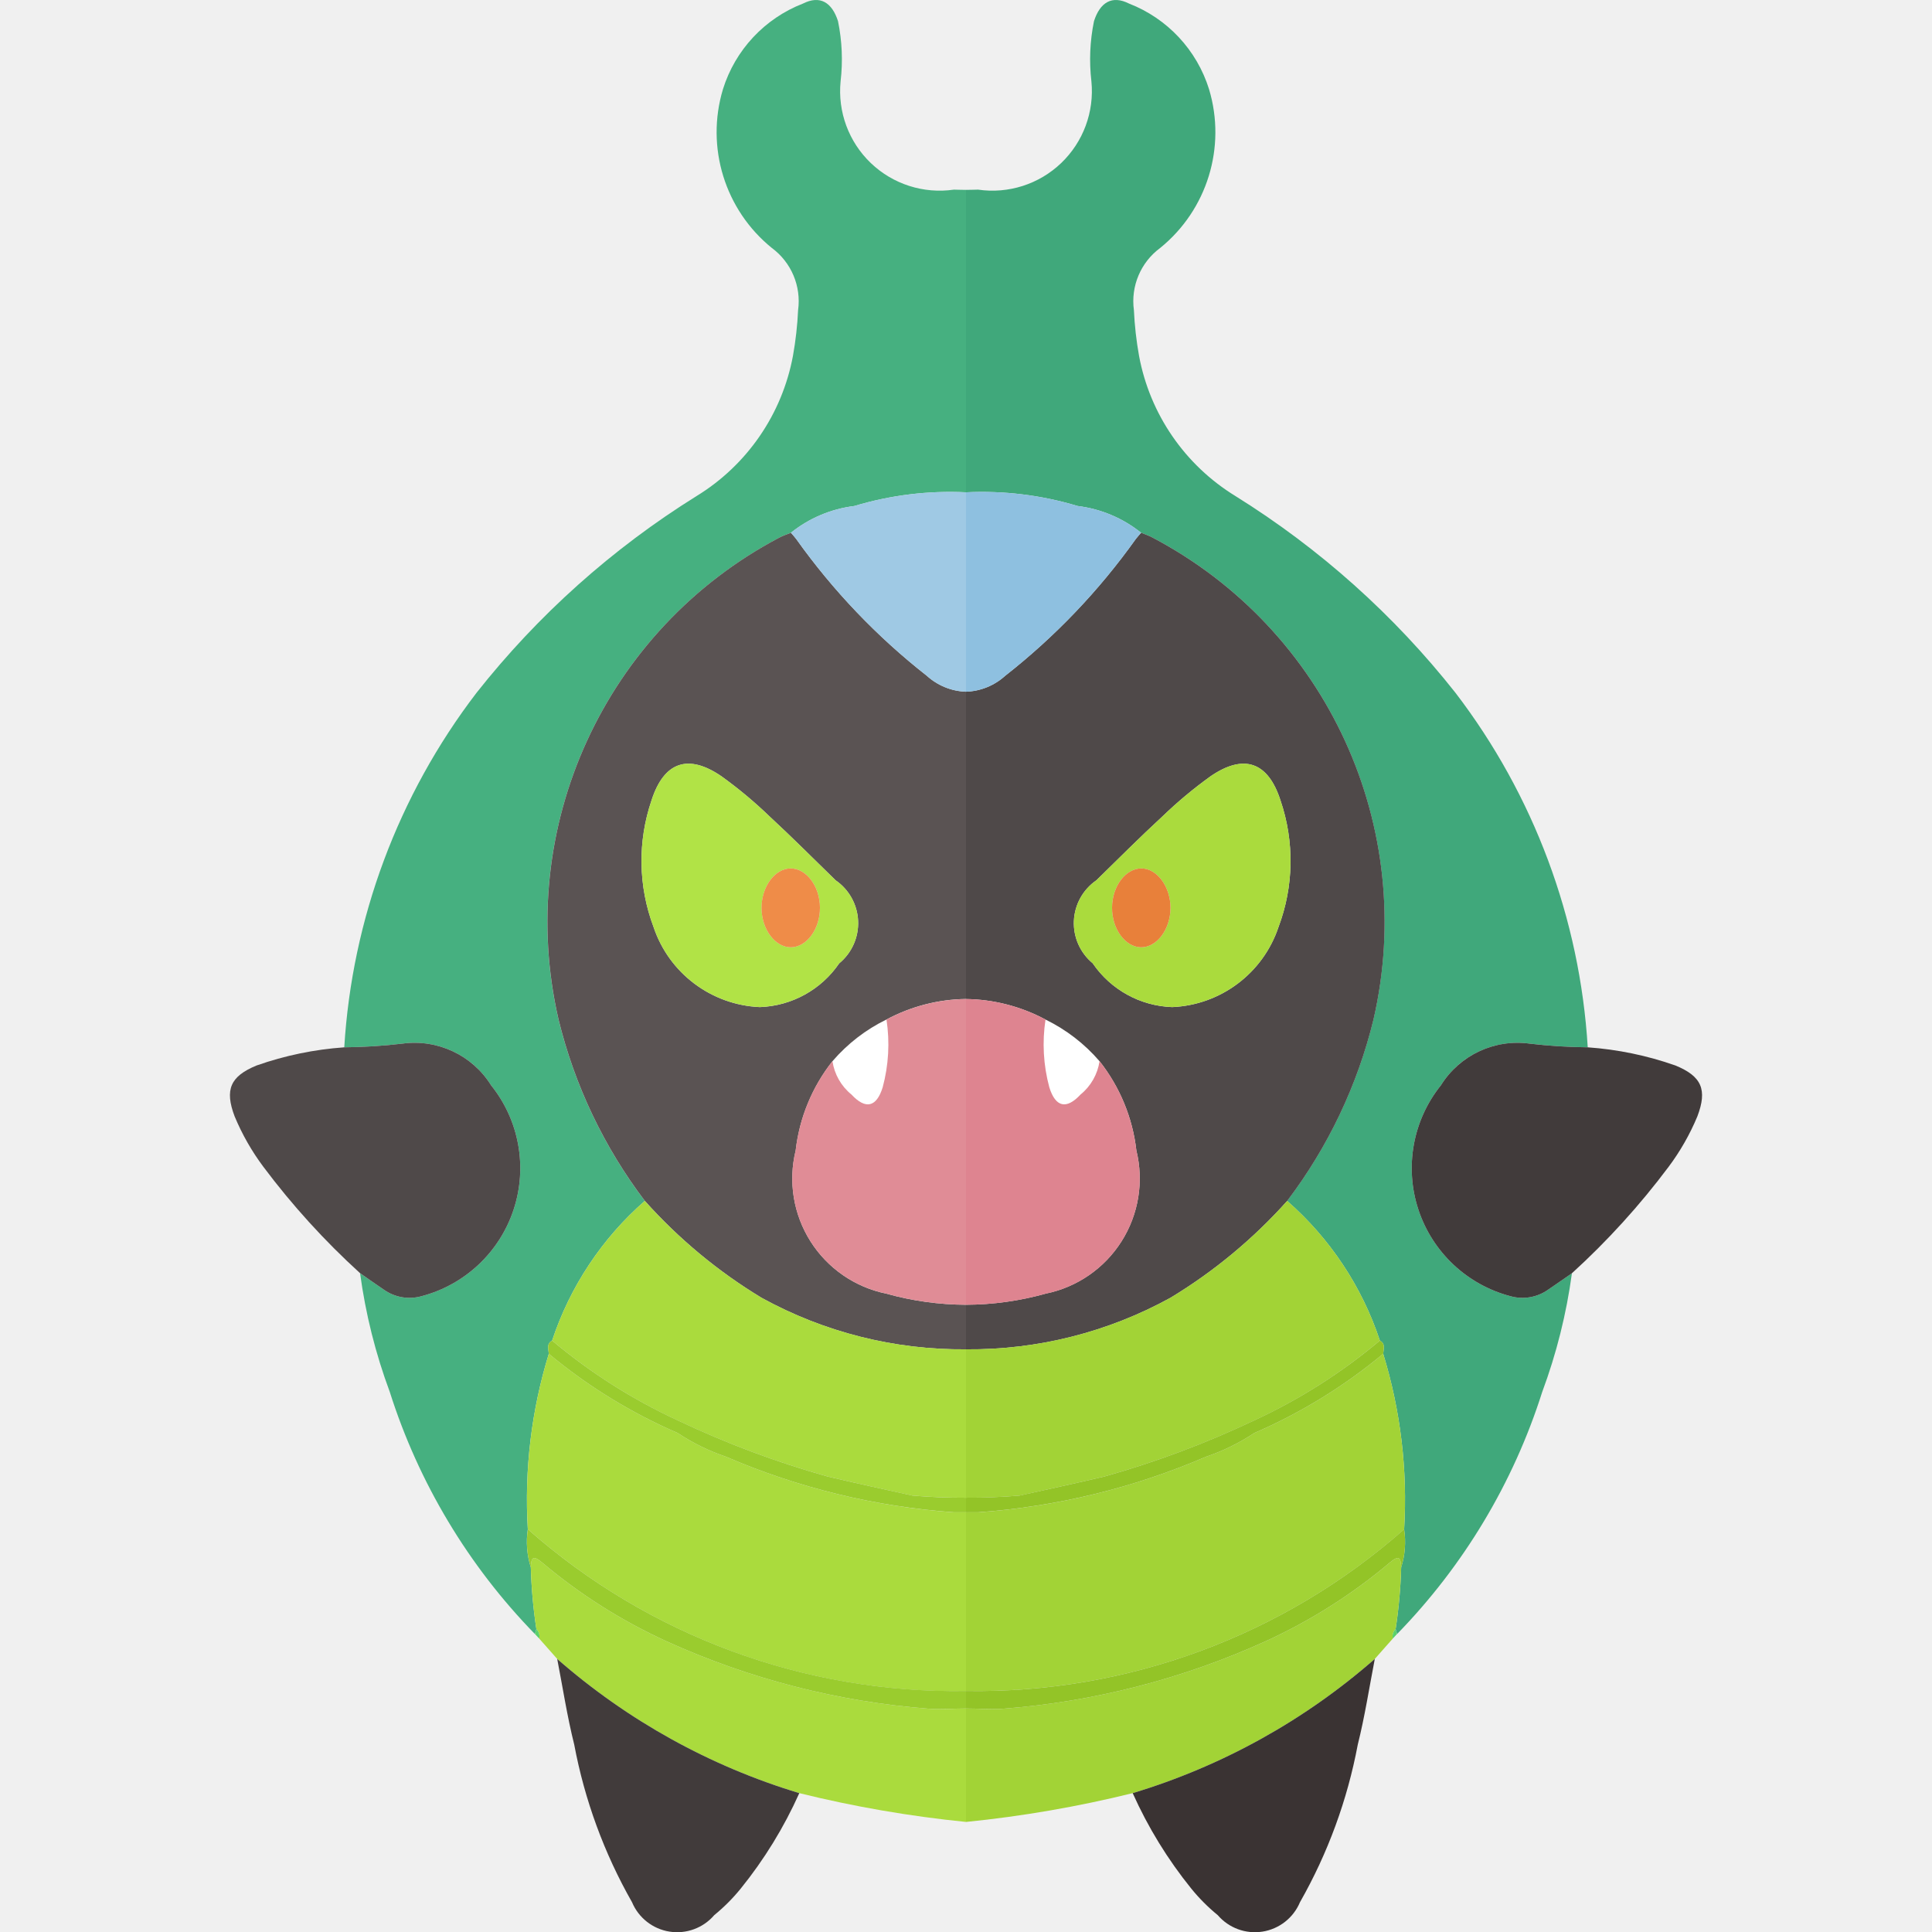
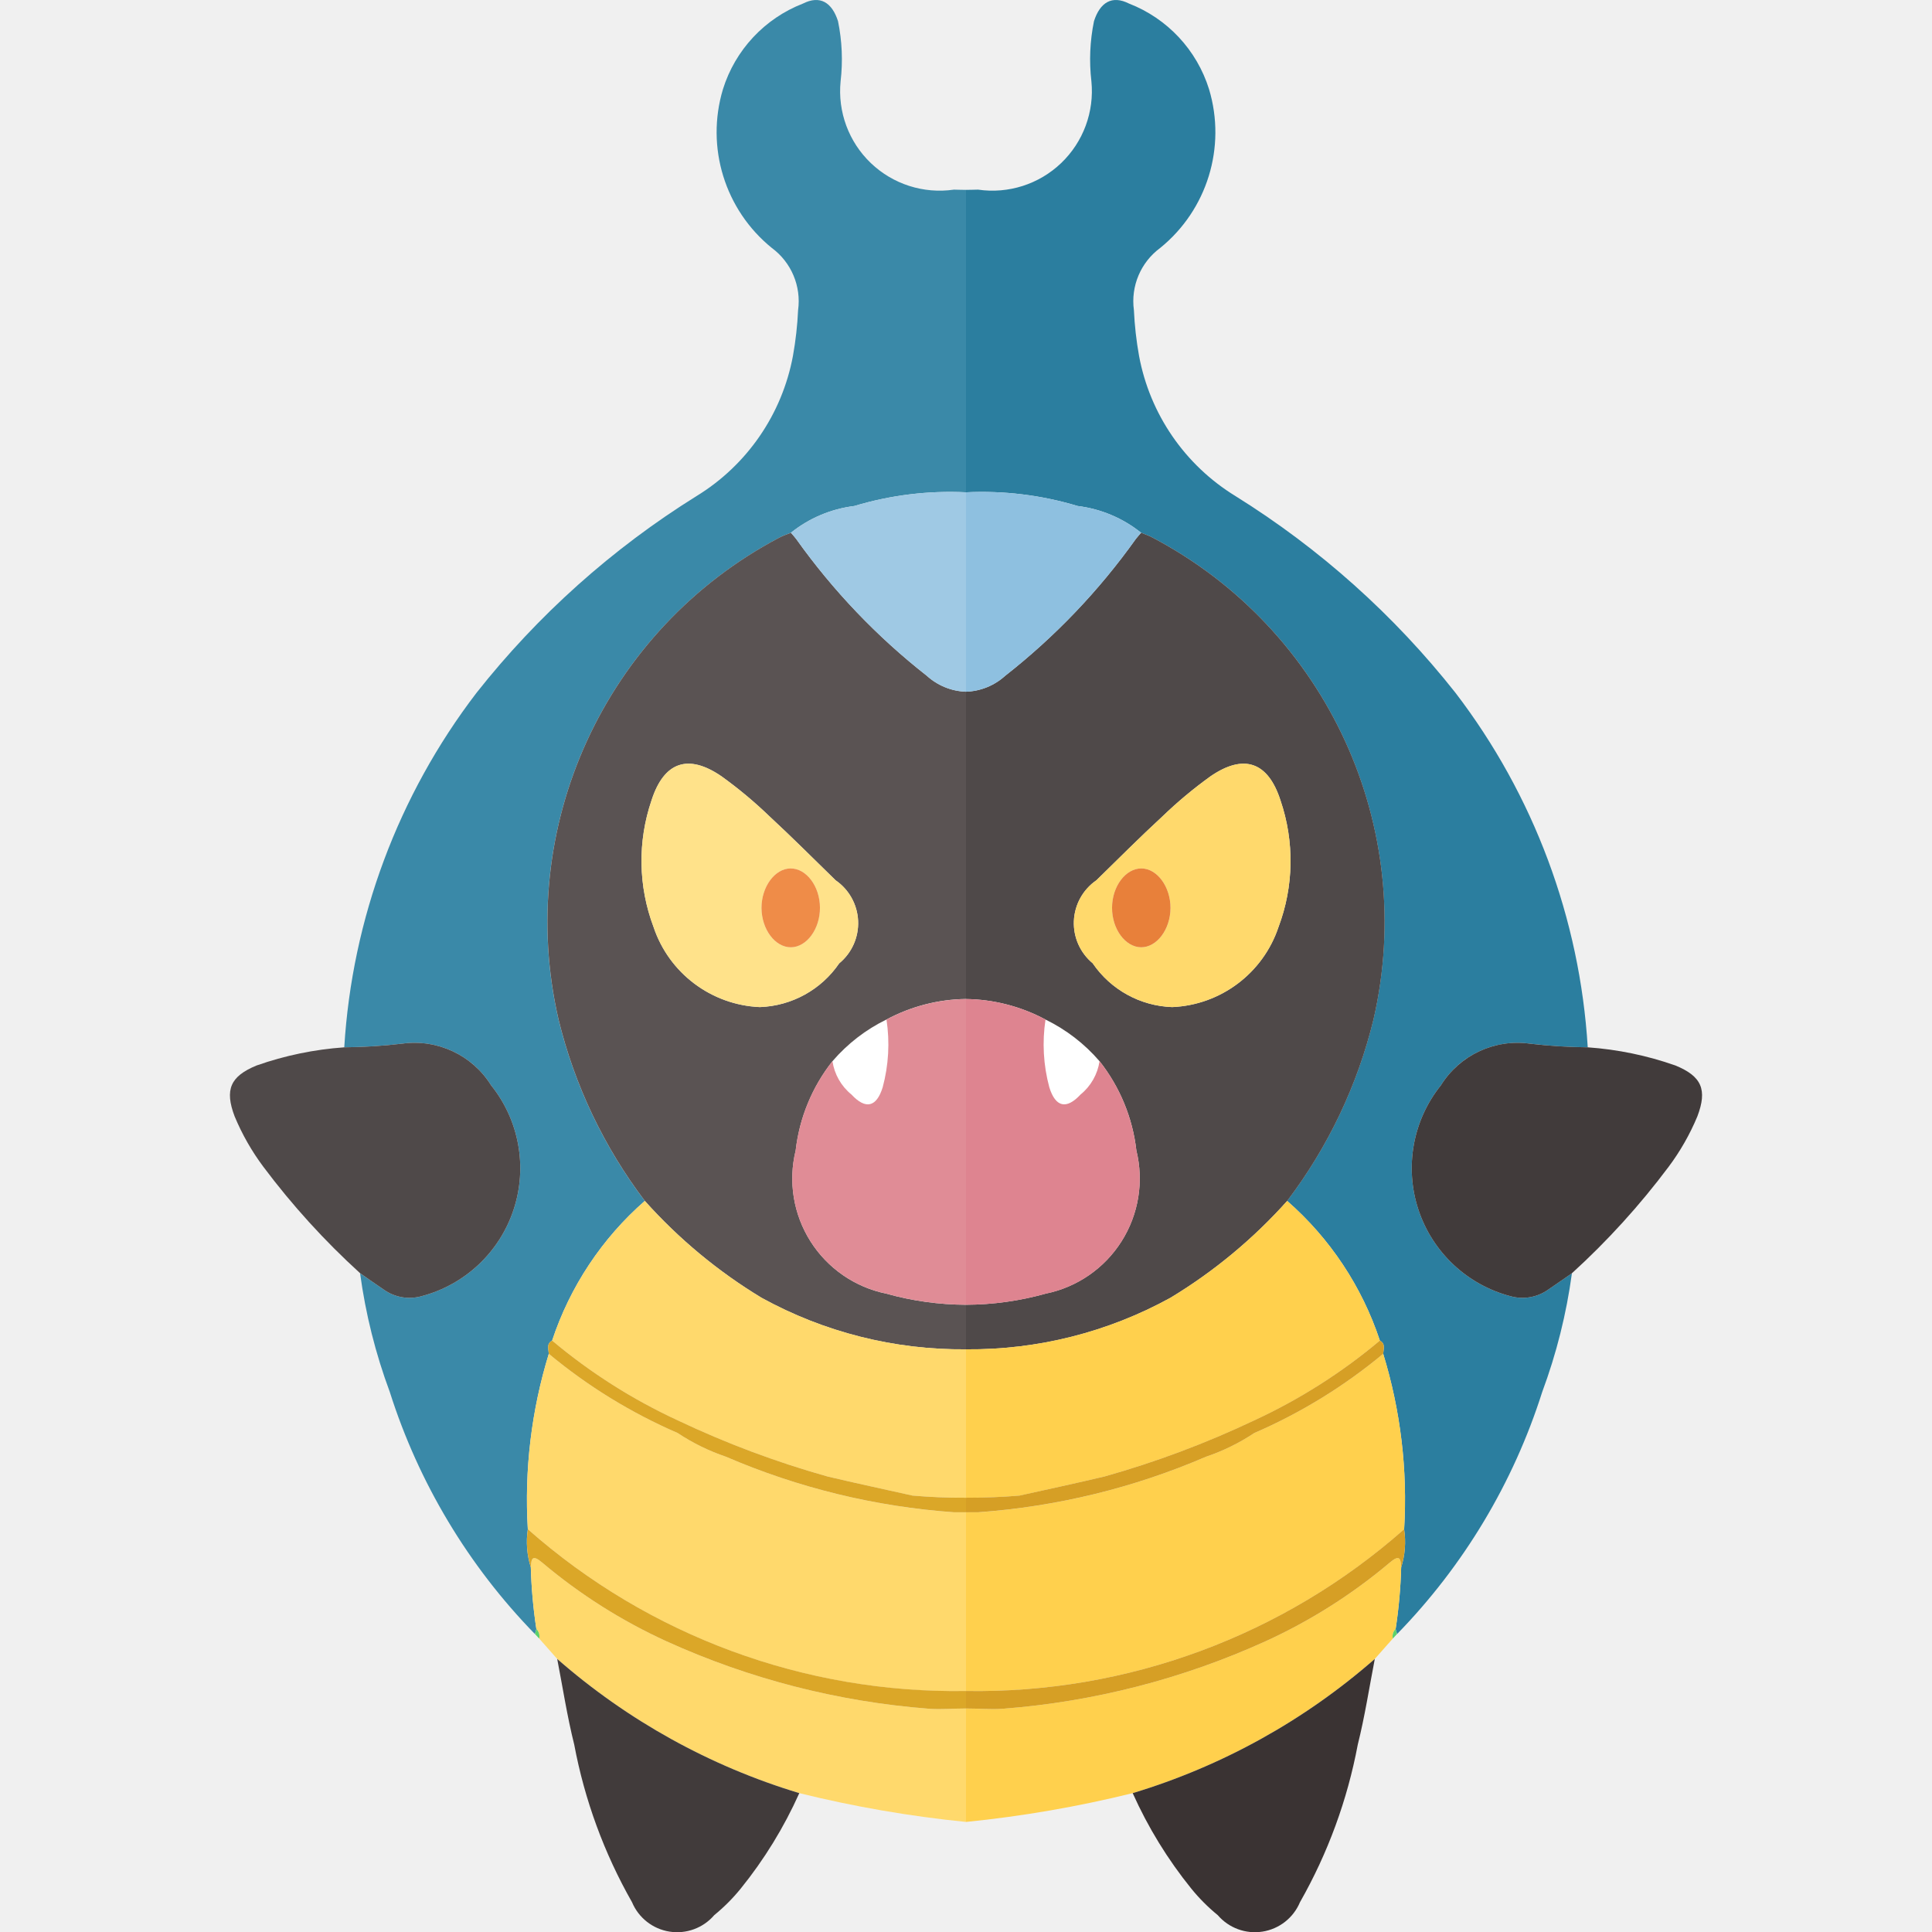
<svg xmlns="http://www.w3.org/2000/svg" viewBox="0 0 32 32">
  <path fill="#fff" d="M13.24 16.547h5.615v2.343H13.24z" />
-   <path d="M15.8 3.141a1.648 1.648 0 01-1.877-1.794A3.139 3.139 0 0013.88.35c-.1-.31-.297-.434-.58-.291a2.236 2.236 0 00-1.326 1.42 2.468 2.468 0 00.81 2.628 1.096 1.096 0 01.435 1.03 5.805 5.805 0 01-.085.756 3.465 3.465 0 01-1.598 2.324 14.21 14.21 0 00-3.644 3.259 10.74 10.74 0 00-2.19 5.871 8.923 8.923 0 00.96-.061 1.494 1.494 0 011.472.69 2.192 2.192 0 01-1.156 3.494.733.733 0 01-.617-.107c-.133-.09-.265-.183-.397-.274a9.177 9.177 0 00.492 1.966 10.14 10.14 0 002.404 4.01l.024-.083a8.245 8.245 0 01-.092-1.022 1.397 1.397 0 01-.05-.63 8.221 8.221 0 01.348-2.907c-.005-.079-.042-.166.055-.219a5.275 5.275 0 011.535-2.313 8.184 8.184 0 01-1.43-3.007 7.196 7.196 0 013.66-7.98c.06-.033.127-.054.19-.08a2.083 2.083 0 011.05-.443A5.493 5.493 0 0116 8.154V3.145c-.067-.002-.134-.001-.2-.004z" fill="#46b080" />
-   <path d="M15.385 28.302a12.896 12.896 0 01-4.346-1.117 8.963 8.963 0 01-2.06-1.305c-.157-.132-.18-.075-.187.08a8.23 8.23 0 00.092 1.022.171.171 0 01.047.158l.298.337a10.841 10.841 0 004.01 2.223 19.716 19.716 0 002.761.477v-1.879c-.205 0-.41.02-.615.004z" fill="#aadb3d" />
+   <path d="M15.8 3.141a1.648 1.648 0 01-1.877-1.794A3.139 3.139 0 0013.88.35c-.1-.31-.297-.434-.58-.291a2.236 2.236 0 00-1.326 1.42 2.468 2.468 0 00.81 2.628 1.096 1.096 0 01.435 1.03 5.805 5.805 0 01-.085.756 3.465 3.465 0 01-1.598 2.324 14.21 14.21 0 00-3.644 3.259 10.74 10.74 0 00-2.19 5.871 8.923 8.923 0 00.96-.061 1.494 1.494 0 011.472.69 2.192 2.192 0 01-1.156 3.494.733.733 0 01-.617-.107c-.133-.09-.265-.183-.397-.274a9.177 9.177 0 00.492 1.966 10.14 10.14 0 002.404 4.01l.024-.083a8.245 8.245 0 01-.092-1.022 1.397 1.397 0 01-.05-.63 8.221 8.221 0 01.348-2.907c-.005-.079-.042-.166.055-.219a5.275 5.275 0 011.535-2.313 8.184 8.184 0 01-1.43-3.007 7.196 7.196 0 013.66-7.98c.06-.033.127-.054.19-.08a2.083 2.083 0 011.05-.443A5.493 5.493 0 0116 8.154V3.145c-.067-.002-.134-.001-.2-.004z" fill="#3a89a8" />
+   <path d="M15.385 28.302a12.896 12.896 0 01-4.346-1.117 8.963 8.963 0 01-2.06-1.305c-.157-.132-.18-.075-.187.08a8.23 8.23 0 00.092 1.022.171.171 0 01.047.158l.298.337a10.841 10.841 0 004.01 2.223 19.716 19.716 0 002.761.477v-1.879c-.205 0-.41.02-.615.004z" fill="#ffd96c" />
  <path d="M5.701 17.347a8.872 8.872 0 00.962-.061 1.494 1.494 0 011.471.69 2.192 2.192 0 01-1.156 3.494.734.734 0 01-.617-.107c-.133-.09-.265-.183-.397-.275a12.565 12.565 0 01-1.6-1.76 3.89 3.89 0 01-.478-.838c-.167-.441-.073-.664.366-.843a5.547 5.547 0 011.45-.3z" fill="#4f4949" />
  <path d="M9.229 27.477a10.841 10.841 0 004.01 2.223 7.193 7.193 0 01-.971 1.582 3.045 3.045 0 01-.438.439.81.81 0 01-1.362-.215 8.414 8.414 0 01-.957-2.61c-.117-.467-.19-.945-.282-1.419z" fill="#413b3b" />
  <path d="M8.884 26.982a.171.171 0 01.047.158l-.07-.075z" fill="#5cd16a" />
  <path d="M14.679 21.427a1.946 1.946 0 01-1.5-2.371 2.924 2.924 0 01.61-1.48 2.792 2.792 0 01.894-.69 2.872 2.872 0 011.317-.34v-5.089a1.017 1.017 0 01-.648-.263 10.948 10.948 0 01-2.164-2.266c-.027-.036-.058-.07-.087-.104-.064.026-.13.047-.192.08a7.196 7.196 0 00-3.658 7.98 8.184 8.184 0 001.43 3.007 8.483 8.483 0 001.932 1.604 6.892 6.892 0 003.387.854v-.738a4.966 4.966 0 01-1.321-.184zm-2.094-4.746a1.945 1.945 0 01-1.76-1.326 3.104 3.104 0 01-.034-2.098c.206-.64.608-.779 1.162-.397a7.254 7.254 0 01.794.663c.372.344.73.703 1.093 1.057a.862.862 0 01.06 1.376 1.663 1.663 0 01-1.315.725z" fill="#5a5353" />
-   <path d="M15.939 25.049H15.8a11.62 11.62 0 01-3.778-.922 3.418 3.418 0 01-.798-.392 8.806 8.806 0 01-2.134-1.312 8.221 8.221 0 00-.347 2.906A10.699 10.699 0 0016 28.01v-2.96c-.02-.002-.04.002-.061 0z" fill="#aadb3d" />
-   <path d="M12.613 21.495a8.483 8.483 0 01-1.933-1.604 5.275 5.275 0 00-1.535 2.313 9.292 9.292 0 002.081 1.323 15.677 15.677 0 002.483.929c.464.11.932.21 1.398.315.298.026.595.037.893.036v-2.458a6.892 6.892 0 01-3.387-.854z" fill="#aadb3d" />
+   <path d="M15.939 25.049H15.8a11.62 11.62 0 01-3.778-.922 3.418 3.418 0 01-.798-.392 8.806 8.806 0 01-2.134-1.312 8.221 8.221 0 00-.347 2.906A10.699 10.699 0 0016 28.01v-2.96c-.02-.002-.04.002-.061 0z" fill="#ffd96c" />
+   <path d="M12.613 21.495a8.483 8.483 0 01-1.933-1.604 5.275 5.275 0 00-1.535 2.313 9.292 9.292 0 002.081 1.323 15.677 15.677 0 002.483.929c.464.11.932.21 1.398.315.298.026.595.037.893.036v-2.458a6.892 6.892 0 01-3.387-.854z" fill="#ffd96c" />
  <path d="M14.15 8.381a2.083 2.083 0 00-1.05.443c.03.035.06.068.088.104a10.948 10.948 0 002.164 2.266 1.017 1.017 0 00.648.263V8.154a5.493 5.493 0 00-1.85.227z" fill="#9fc9e4" />
-   <path d="M8.743 25.33a1.397 1.397 0 00.049.63c.007-.155.03-.212.187-.08a8.963 8.963 0 002.06 1.305 12.896 12.896 0 004.346 1.117c.206.016.41-.005.615-.004v-.29a10.699 10.699 0 01-7.257-2.679z" fill="#9acc2e" />
+   <path d="M8.743 25.33a1.397 1.397 0 00.049.63c.007-.155.03-.212.187-.08a8.963 8.963 0 002.06 1.305 12.896 12.896 0 004.346 1.117c.206.016.41-.005.615-.004v-.29a10.699 10.699 0 01-7.257-2.679z" fill="#dba728" />
  <path d="M14.683 16.887a2.727 2.727 0 01-.063 1.122c-.102.33-.283.372-.517.12a.878.878 0 01-.315-.553 2.923 2.923 0 00-.61 1.48 1.946 1.946 0 001.5 2.37 4.966 4.966 0 001.322.185v-5.064a2.872 2.872 0 00-1.317.34z" fill="#e08c96" />
-   <path d="M12.585 16.68a1.944 1.944 0 01-1.76-1.325 3.104 3.104 0 01-.034-2.098c.206-.64.608-.779 1.162-.397a7.25 7.25 0 01.794.663c.372.344.73.703 1.093 1.057a.862.862 0 01.06 1.376 1.663 1.663 0 01-1.315.724zm.996-1.646c-.001-.354-.225-.652-.487-.65-.262.003-.482.304-.48.657 0 .353.225.651.487.649.261-.003.482-.304.48-.656z" fill="#b1e346" />
-   <path d="M15.107 24.77c-.466-.104-.933-.204-1.398-.314a15.677 15.677 0 01-2.483-.93 9.292 9.292 0 01-2.081-1.322c-.097.053-.06.14-.055.219a8.806 8.806 0 002.134 1.312 3.418 3.418 0 00.798.392 11.62 11.62 0 003.778.921h.139c.02.002.04-.001.061 0v-.241a9.548 9.548 0 01-.893-.036z" fill="#9acc2e" />
+   <path d="M12.585 16.68a1.944 1.944 0 01-1.76-1.325 3.104 3.104 0 01-.034-2.098c.206-.64.608-.779 1.162-.397a7.25 7.25 0 01.794.663c.372.344.73.703 1.093 1.057a.862.862 0 01.06 1.376 1.663 1.663 0 01-1.315.724zm.996-1.646c-.001-.354-.225-.652-.487-.65-.262.003-.482.304-.48.657 0 .353.225.651.487.649.261-.003.482-.304.48-.656z" fill="#ffe28a" />
+   <path d="M15.107 24.77c-.466-.104-.933-.204-1.398-.314a15.677 15.677 0 01-2.483-.93 9.292 9.292 0 01-2.081-1.322c-.097.053-.06.14-.055.219a8.806 8.806 0 002.134 1.312 3.418 3.418 0 00.798.392 11.62 11.62 0 003.778.921h.139c.02.002.04-.001.061 0v-.241a9.548 9.548 0 01-.893-.036z" fill="#dba728" />
  <path d="M13.581 15.034c.002.352-.219.653-.48.656-.262.002-.486-.296-.488-.65-.001-.352.22-.653.48-.656.263-.002.487.296.488.65z" fill="#ef8c48" />
-   <path d="M16.2 3.141a1.648 1.648 0 001.877-1.794A3.139 3.139 0 0118.12.35c.1-.31.297-.434.58-.291a2.236 2.236 0 011.326 1.42 2.468 2.468 0 01-.81 2.628 1.096 1.096 0 00-.435 1.03 5.806 5.806 0 00.085.756 3.465 3.465 0 001.598 2.324 14.21 14.21 0 013.644 3.259 10.74 10.74 0 012.19 5.871 8.926 8.926 0 01-.96-.061 1.494 1.494 0 00-1.472.69 2.192 2.192 0 001.156 3.494.733.733 0 00.617-.107c.133-.09.265-.183.397-.274a9.177 9.177 0 01-.492 1.966 10.14 10.14 0 01-2.404 4.01l-.024-.083a8.246 8.246 0 00.092-1.022 1.397 1.397 0 00.049-.63 8.221 8.221 0 00-.347-2.907c.005-.079.042-.166-.055-.219a5.275 5.275 0 00-1.536-2.313 8.184 8.184 0 001.43-3.007 7.196 7.196 0 00-3.659-7.98c-.06-.033-.127-.054-.19-.08a2.083 2.083 0 00-1.05-.443A5.493 5.493 0 0016 8.154V3.145c.067-.002.134-.001.2-.004z" fill="#40a87b" />
-   <path d="M16.615 28.302a12.896 12.896 0 004.346-1.117 8.964 8.964 0 002.06-1.305c.157-.132.18-.075.187.08a8.23 8.23 0 01-.092 1.022.17.17 0 00-.047.158l-.298.337a10.841 10.841 0 01-4.01 2.223 19.716 19.716 0 01-2.761.477v-1.879c.205 0 .41.02.615.004z" fill="#a2d336" />
+   <path d="M16.2 3.141a1.648 1.648 0 001.877-1.794A3.139 3.139 0 0118.12.35c.1-.31.297-.434.58-.291a2.236 2.236 0 011.326 1.42 2.468 2.468 0 01-.81 2.628 1.096 1.096 0 00-.435 1.03 5.806 5.806 0 00.085.756 3.465 3.465 0 001.598 2.324 14.21 14.21 0 013.644 3.259 10.74 10.74 0 012.19 5.871 8.926 8.926 0 01-.96-.061 1.494 1.494 0 00-1.472.69 2.192 2.192 0 001.156 3.494.733.733 0 00.617-.107c.133-.09.265-.183.397-.274a9.177 9.177 0 01-.492 1.966 10.14 10.14 0 01-2.404 4.01l-.024-.083a8.246 8.246 0 00.092-1.022 1.397 1.397 0 00.049-.63 8.221 8.221 0 00-.347-2.907c.005-.079.042-.166-.055-.219a5.275 5.275 0 00-1.536-2.313 8.184 8.184 0 001.43-3.007 7.196 7.196 0 00-3.659-7.98c-.06-.033-.127-.054-.19-.08a2.083 2.083 0 00-1.05-.443A5.493 5.493 0 0016 8.154V3.145c.067-.002.134-.001.2-.004z" fill="#2b7e9f" />
+   <path d="M16.615 28.302a12.896 12.896 0 004.346-1.117 8.964 8.964 0 002.06-1.305c.157-.132.18-.075.187.08a8.23 8.23 0 01-.092 1.022.17.17 0 00-.047.158l-.298.337a10.841 10.841 0 01-4.01 2.223 19.716 19.716 0 01-2.761.477v-1.879c.205 0 .41.02.615.004z" fill="#ffd04d" />
  <path d="M26.299 17.347a8.87 8.87 0 01-.962-.061 1.494 1.494 0 00-1.471.69 2.192 2.192 0 001.156 3.494.734.734 0 00.617-.107c.133-.09.265-.183.397-.274a12.565 12.565 0 001.6-1.761 3.89 3.89 0 00.478-.838c.167-.441.073-.664-.366-.843a5.547 5.547 0 00-1.45-.3z" fill="#413b3b" />
  <path d="M22.771 27.477a10.84 10.84 0 01-4.01 2.223 7.193 7.193 0 00.971 1.582 3.044 3.044 0 00.438.439.81.81 0 001.362-.215 8.414 8.414 0 00.957-2.61c.117-.467.19-.945.282-1.419z" fill="#3a3333" />
  <path d="M23.116 26.982a.171.171 0 00-.047.158l.07-.075z" fill="#5cd16a" />
  <path d="M16 21.611v.738a6.892 6.892 0 003.387-.854 8.483 8.483 0 001.933-1.604 8.184 8.184 0 001.43-3.007 7.196 7.196 0 00-3.66-7.98c-.06-.033-.127-.054-.19-.08-.03.035-.06.068-.088.104a10.948 10.948 0 01-2.164 2.266 1.017 1.017 0 01-.648.263v5.09a2.872 2.872 0 011.317.34 2.792 2.792 0 01.895.69 2.924 2.924 0 01.61 1.479 1.946 1.946 0 01-1.5 2.37 4.967 4.967 0 01-1.322.185zm2.1-5.655a.862.862 0 01.06-1.376c.362-.354.72-.713 1.093-1.057a7.253 7.253 0 01.794-.663c.554-.382.956-.243 1.162.397a3.104 3.104 0 01-.033 2.098 1.945 1.945 0 01-1.761 1.326 1.663 1.663 0 01-1.316-.725z" fill="#4f4949" />
-   <path d="M16.061 25.049h.139a11.62 11.62 0 003.778-.922 3.418 3.418 0 00.798-.392 8.806 8.806 0 002.134-1.312 8.221 8.221 0 01.347 2.907A10.699 10.699 0 0116 28.008v-2.96c.02 0 .04.003.061 0z" fill="#a2d336" />
-   <path d="M19.387 21.495a8.483 8.483 0 001.933-1.604 5.275 5.275 0 011.535 2.313 9.292 9.292 0 01-2.081 1.323 15.676 15.676 0 01-2.483.929c-.464.11-.932.21-1.398.315a9.606 9.606 0 01-.893.036v-2.458a6.892 6.892 0 003.387-.854z" fill="#a2d336" />
+   <path d="M16.061 25.049h.139a11.62 11.62 0 003.778-.922 3.418 3.418 0 00.798-.392 8.806 8.806 0 002.134-1.312 8.221 8.221 0 01.347 2.907A10.699 10.699 0 0116 28.008v-2.96c.02 0 .04.003.061 0z" fill="#ffd04d" />
+   <path d="M19.387 21.495a8.483 8.483 0 001.933-1.604 5.275 5.275 0 011.535 2.313 9.292 9.292 0 01-2.081 1.323 15.676 15.676 0 01-2.483.929c-.464.11-.932.21-1.398.315a9.606 9.606 0 01-.893.036v-2.458a6.892 6.892 0 003.387-.854z" fill="#ffd04d" />
  <path d="M17.85 8.381a2.083 2.083 0 011.05.443c-.03.035-.06.068-.088.104a10.948 10.948 0 01-2.164 2.266 1.017 1.017 0 01-.648.263V8.154a5.493 5.493 0 011.85.227z" fill="#8ec0e0" />
-   <path d="M23.257 25.33a1.397 1.397 0 01-.049.63c-.007-.155-.03-.212-.187-.08a8.964 8.964 0 01-2.06 1.305 12.896 12.896 0 01-4.346 1.117c-.206.016-.41-.005-.615-.004v-.29a10.699 10.699 0 007.257-2.679z" fill="#93c427" />
+   <path d="M23.257 25.33a1.397 1.397 0 01-.049.63c-.007-.155-.03-.212-.187-.08a8.964 8.964 0 01-2.06 1.305 12.896 12.896 0 01-4.346 1.117c-.206.016-.41-.005-.615-.004v-.29a10.699 10.699 0 007.257-2.679z" fill="#d69f25" />
  <path d="M17.317 16.887a2.727 2.727 0 00.063 1.122c.102.33.283.372.517.12a.878.878 0 00.315-.553 2.923 2.923 0 01.61 1.48 1.946 1.946 0 01-1.5 2.371 4.967 4.967 0 01-1.322.184v-5.064a2.872 2.872 0 011.317.34z" fill="#de8490" />
-   <path d="M18.1 15.956a.862.862 0 01.06-1.376c.362-.354.72-.713 1.093-1.057a7.25 7.25 0 01.794-.663c.554-.382.956-.243 1.162.397a3.104 3.104 0 01-.033 2.098 1.944 1.944 0 01-1.761 1.325 1.663 1.663 0 01-1.316-.724zm.8-.266c.261.002.485-.296.487-.65.001-.352-.22-.653-.48-.656-.263-.002-.487.296-.488.65-.002.352.219.653.48.656z" fill="#aadb3d" />
-   <path d="M16.893 24.77c.466-.104.933-.204 1.398-.314a15.676 15.676 0 002.483-.93 9.292 9.292 0 002.081-1.322c.097.053.06.14.055.219a8.806 8.806 0 01-2.134 1.312 3.418 3.418 0 01-.798.392 11.62 11.62 0 01-3.778.921h-.139c-.02.002-.04-.001-.061 0v-.241c.298 0 .595-.01.893-.036z" fill="#93c427" />
+   <path d="M18.1 15.956a.862.862 0 01.06-1.376c.362-.354.72-.713 1.093-1.057a7.25 7.25 0 01.794-.663c.554-.382.956-.243 1.162.397a3.104 3.104 0 01-.033 2.098 1.944 1.944 0 01-1.761 1.325 1.663 1.663 0 01-1.316-.724zm.8-.266c.261.002.485-.296.487-.65.001-.352-.22-.653-.48-.656-.263-.002-.487.296-.488.65-.002.352.219.653.48.656z" fill="#ffd96c" />
+   <path d="M16.893 24.77c.466-.104.933-.204 1.398-.314a15.676 15.676 0 002.483-.93 9.292 9.292 0 002.081-1.322c.097.053.06.14.055.219a8.806 8.806 0 01-2.134 1.312 3.418 3.418 0 01-.798.392 11.62 11.62 0 01-3.778.921h-.139c-.02.002-.04-.001-.061 0v-.241c.298 0 .595-.01.893-.036z" fill="#d69f25" />
  <path d="M18.419 15.034c-.002.352.219.653.48.656.262.002.486-.296.488-.65.001-.352-.22-.653-.48-.656-.263-.002-.487.296-.488.65z" fill="#e8803a" />
</svg>
